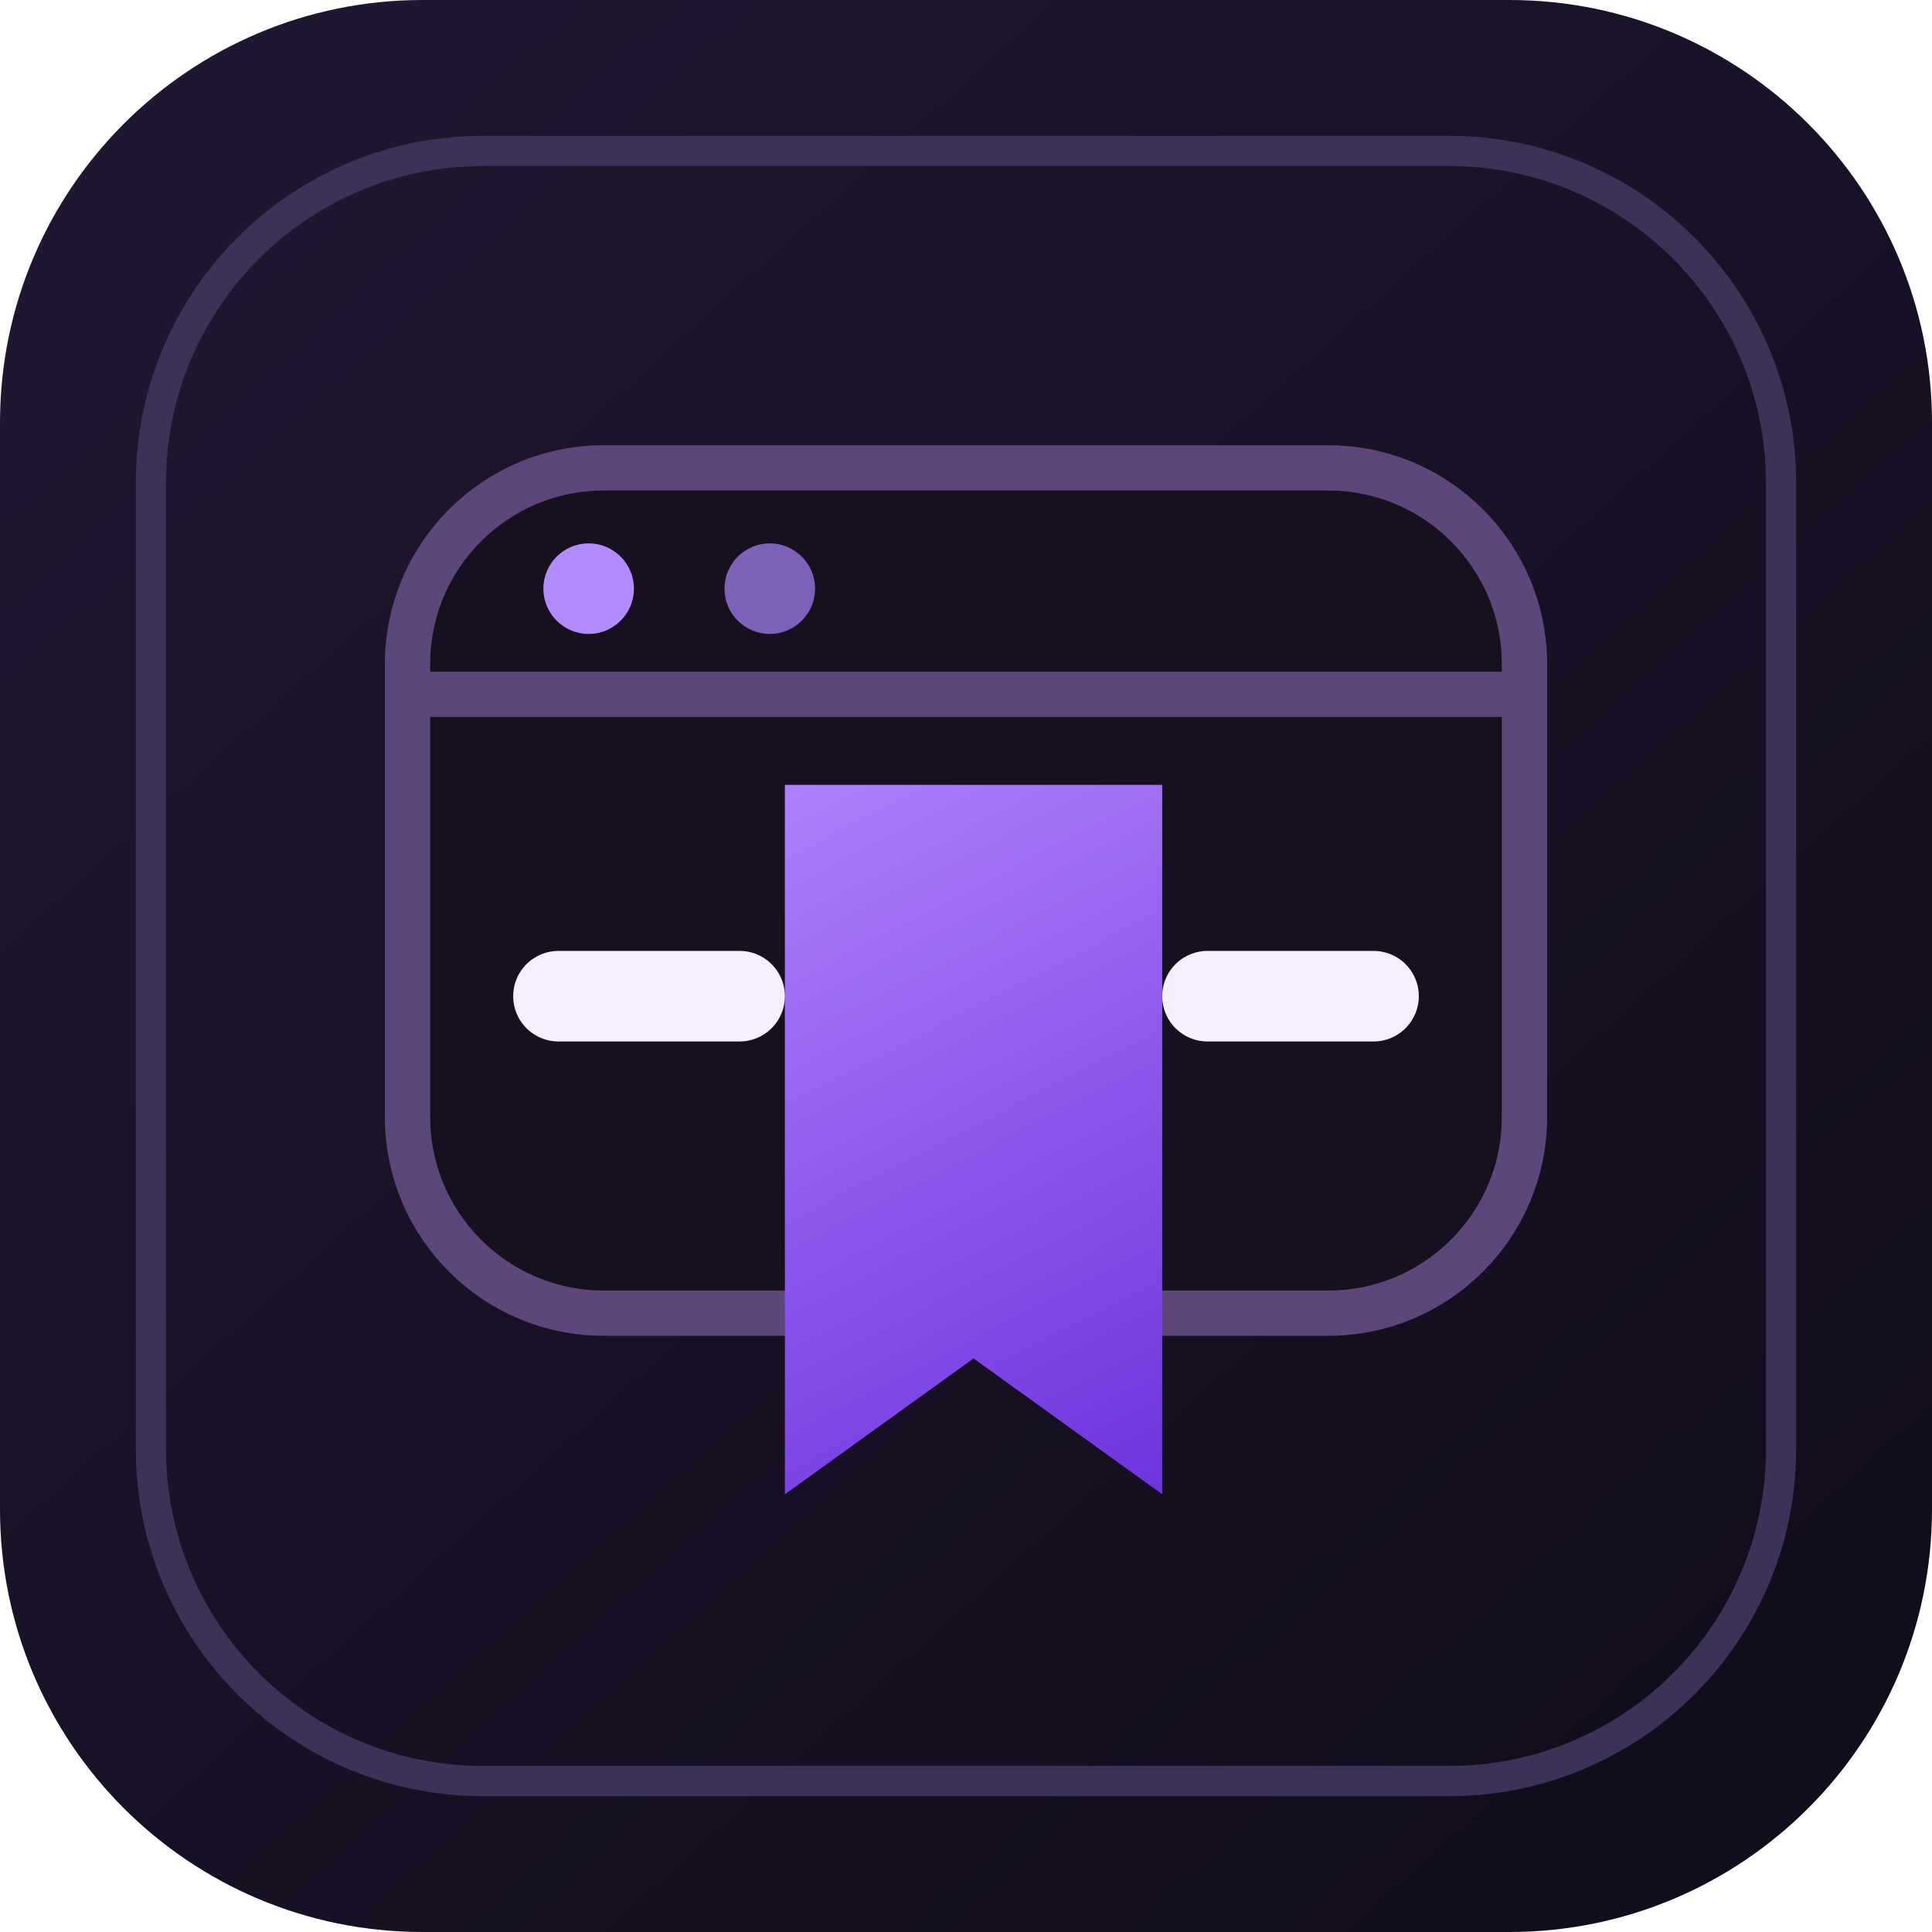
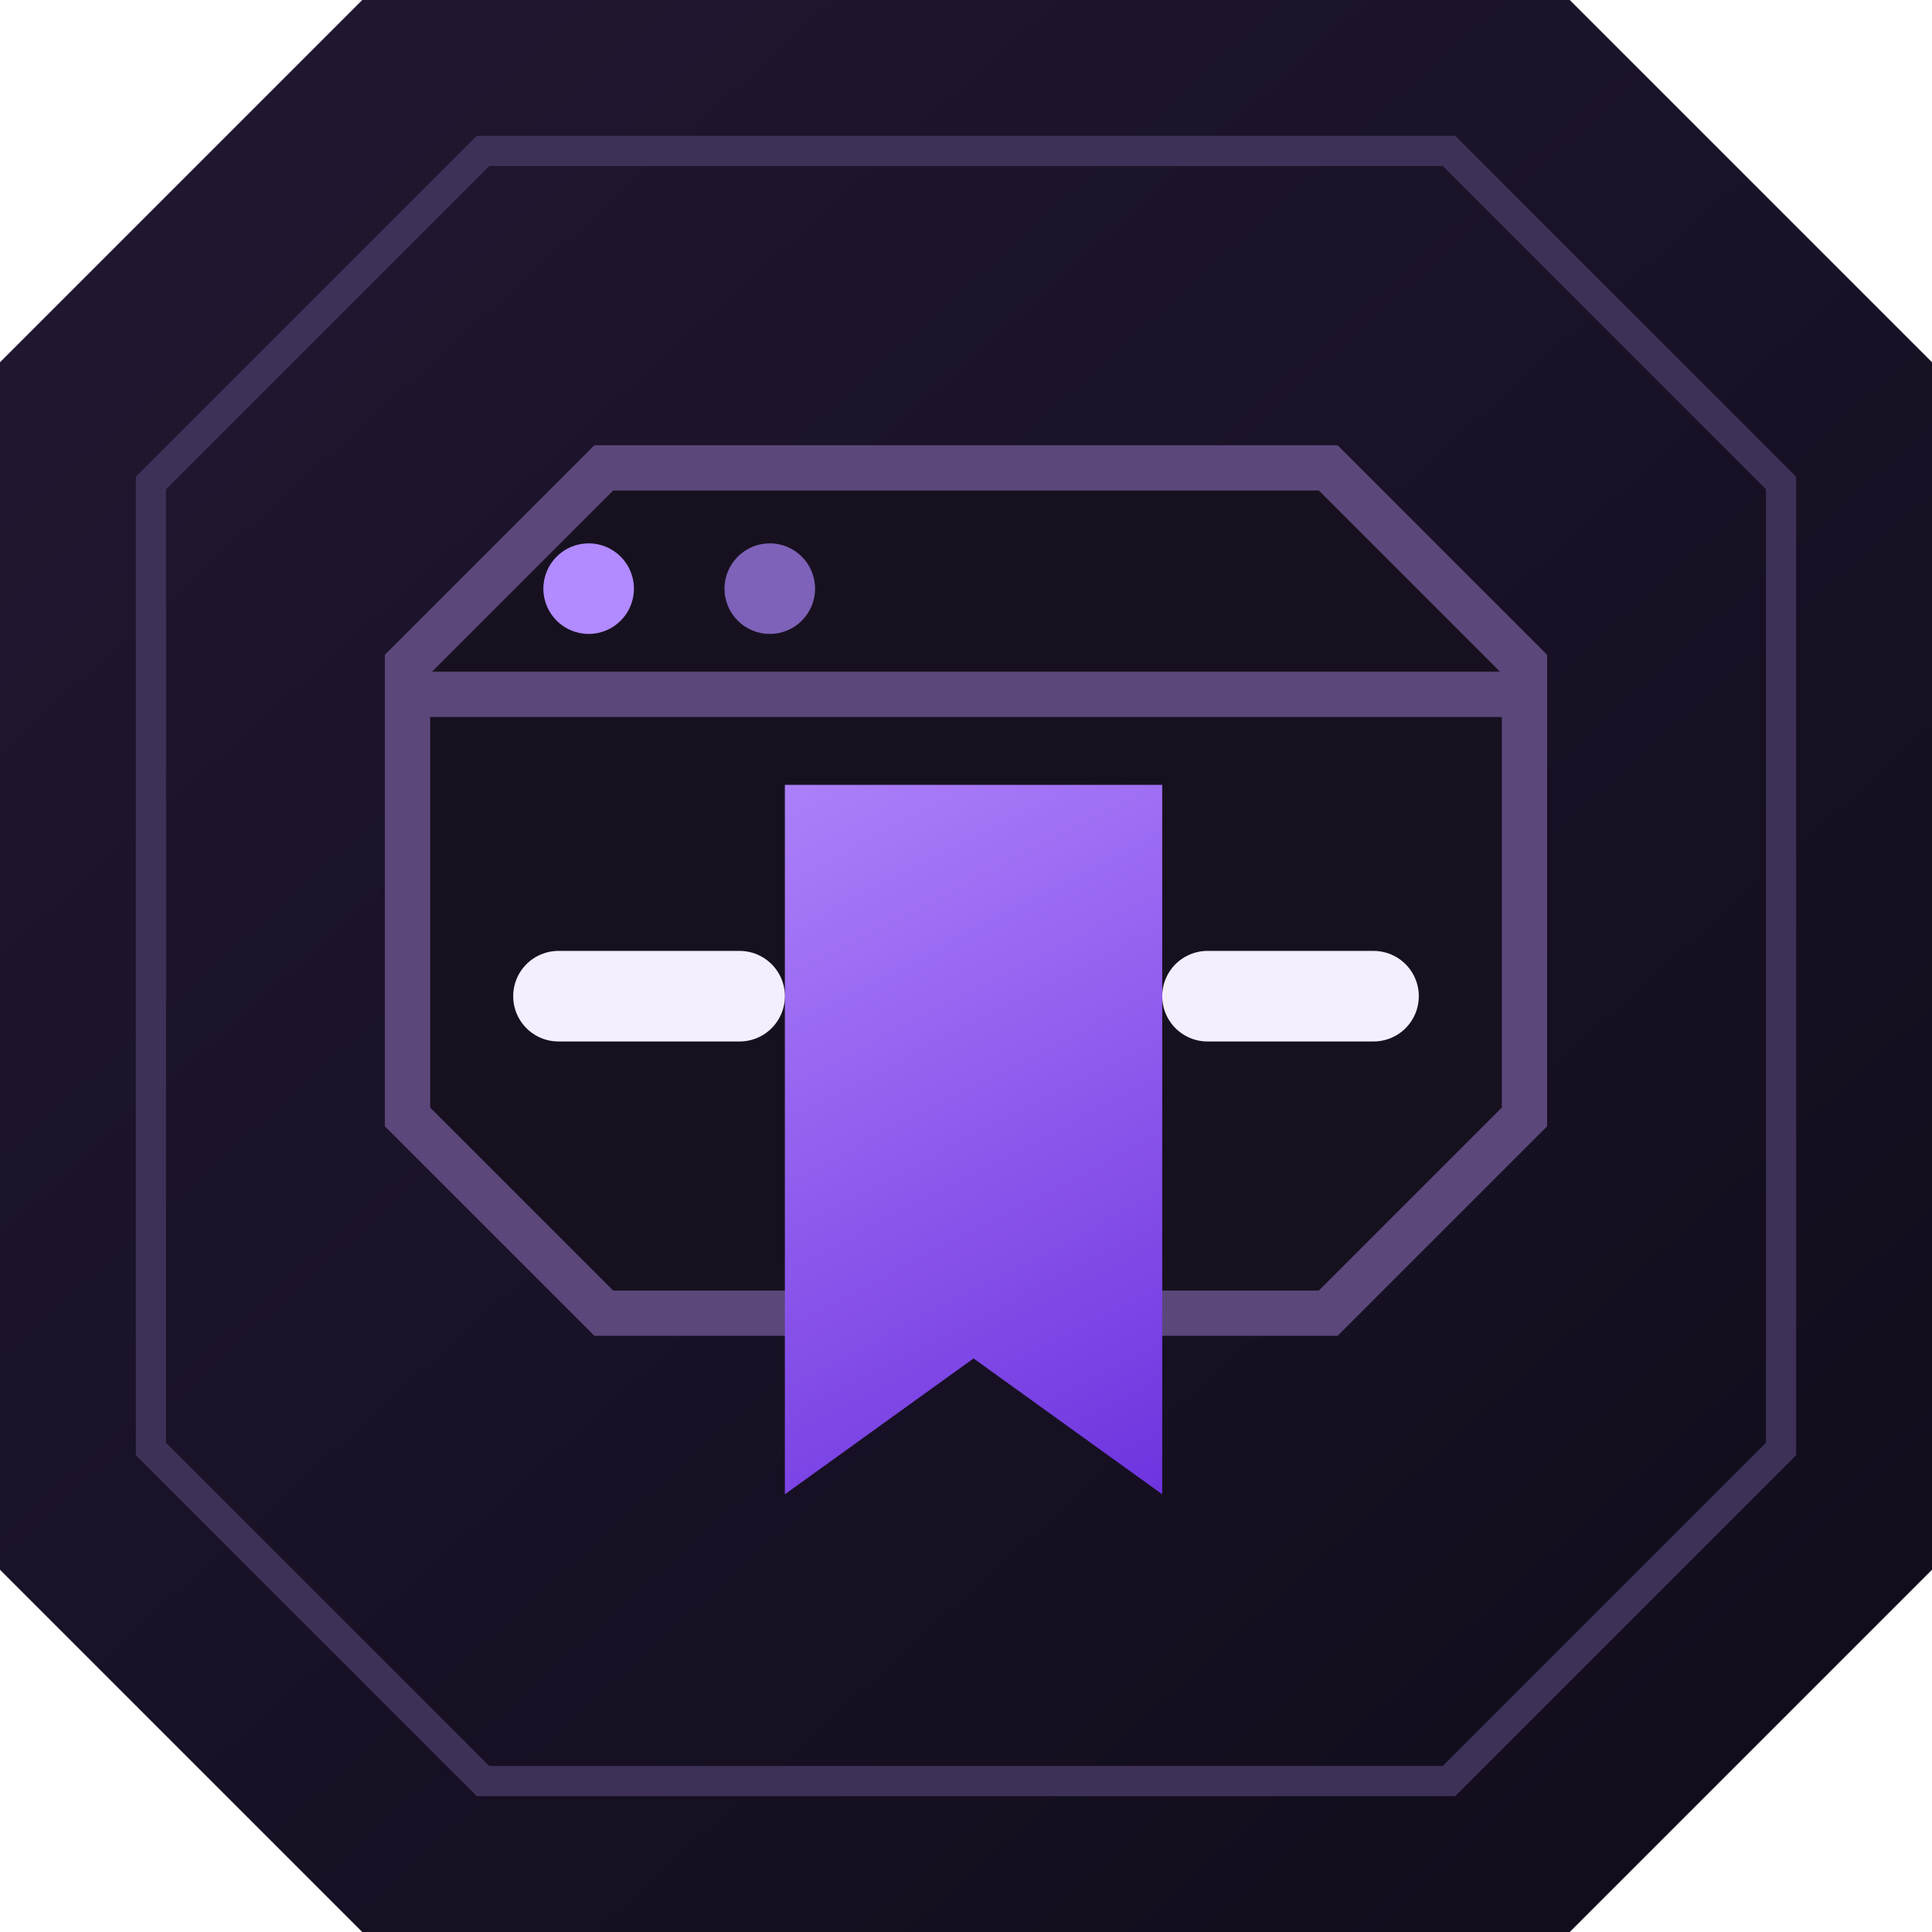
<svg xmlns="http://www.w3.org/2000/svg" viewBox="0 0 128 128" role="img" aria-labelledby="title desc">
  <defs>
    <linearGradient id="bg" x1="18" y1="14" x2="110" y2="116" gradientUnits="userSpaceOnUse">
      <stop offset="0" stop-color="#20162f" />
      <stop offset="1" stop-color="#120d1d" />
    </linearGradient>
    <linearGradient id="bookmark" x1="50" y1="43" x2="79" y2="99" gradientUnits="userSpaceOnUse">
      <stop offset="0" stop-color="#B78CFF" />
      <stop offset="1" stop-color="#6D32DE" />
    </linearGradient>
  </defs>
-   <rect width="128" height="128" rx="28" fill="url(#bg)" />
-   <rect x="10" y="10" width="108" height="108" rx="22" fill="none" stroke="#3e3157" stroke-width="2" />
-   <rect x="27" y="31" width="74" height="56" rx="13" fill="#17111F" stroke="#5B477A" stroke-width="3" />
+   <path d="M24 0H104L128 24V104L104 128H24L0 104V24Z" fill="url(#bg)" />
+   <path d="M32 10H96L118 32V96L96 118H32L10 96V32Z" fill="none" stroke="#3e3157" stroke-width="2" />
+   <path d="M40 31H88L101 44V74L88 87H40L27 74V44Z" fill="#17111F" stroke="#5B477A" stroke-width="3" />
  <path d="M27 46H101" stroke="#5B477A" stroke-width="3" />
  <circle cx="39" cy="39" r="3" fill="#B18BFF" />
  <circle cx="51" cy="39" r="3" fill="#7E61B8" />
  <path d="M52 52H77V99L64.5 90L52 99Z" fill="url(#bookmark)" />
  <path d="M37 66H49" stroke="#F4EEFF" stroke-width="6" stroke-linecap="round" />
  <path d="M80 66H91" stroke="#F4EEFF" stroke-width="6" stroke-linecap="round" />
</svg>
